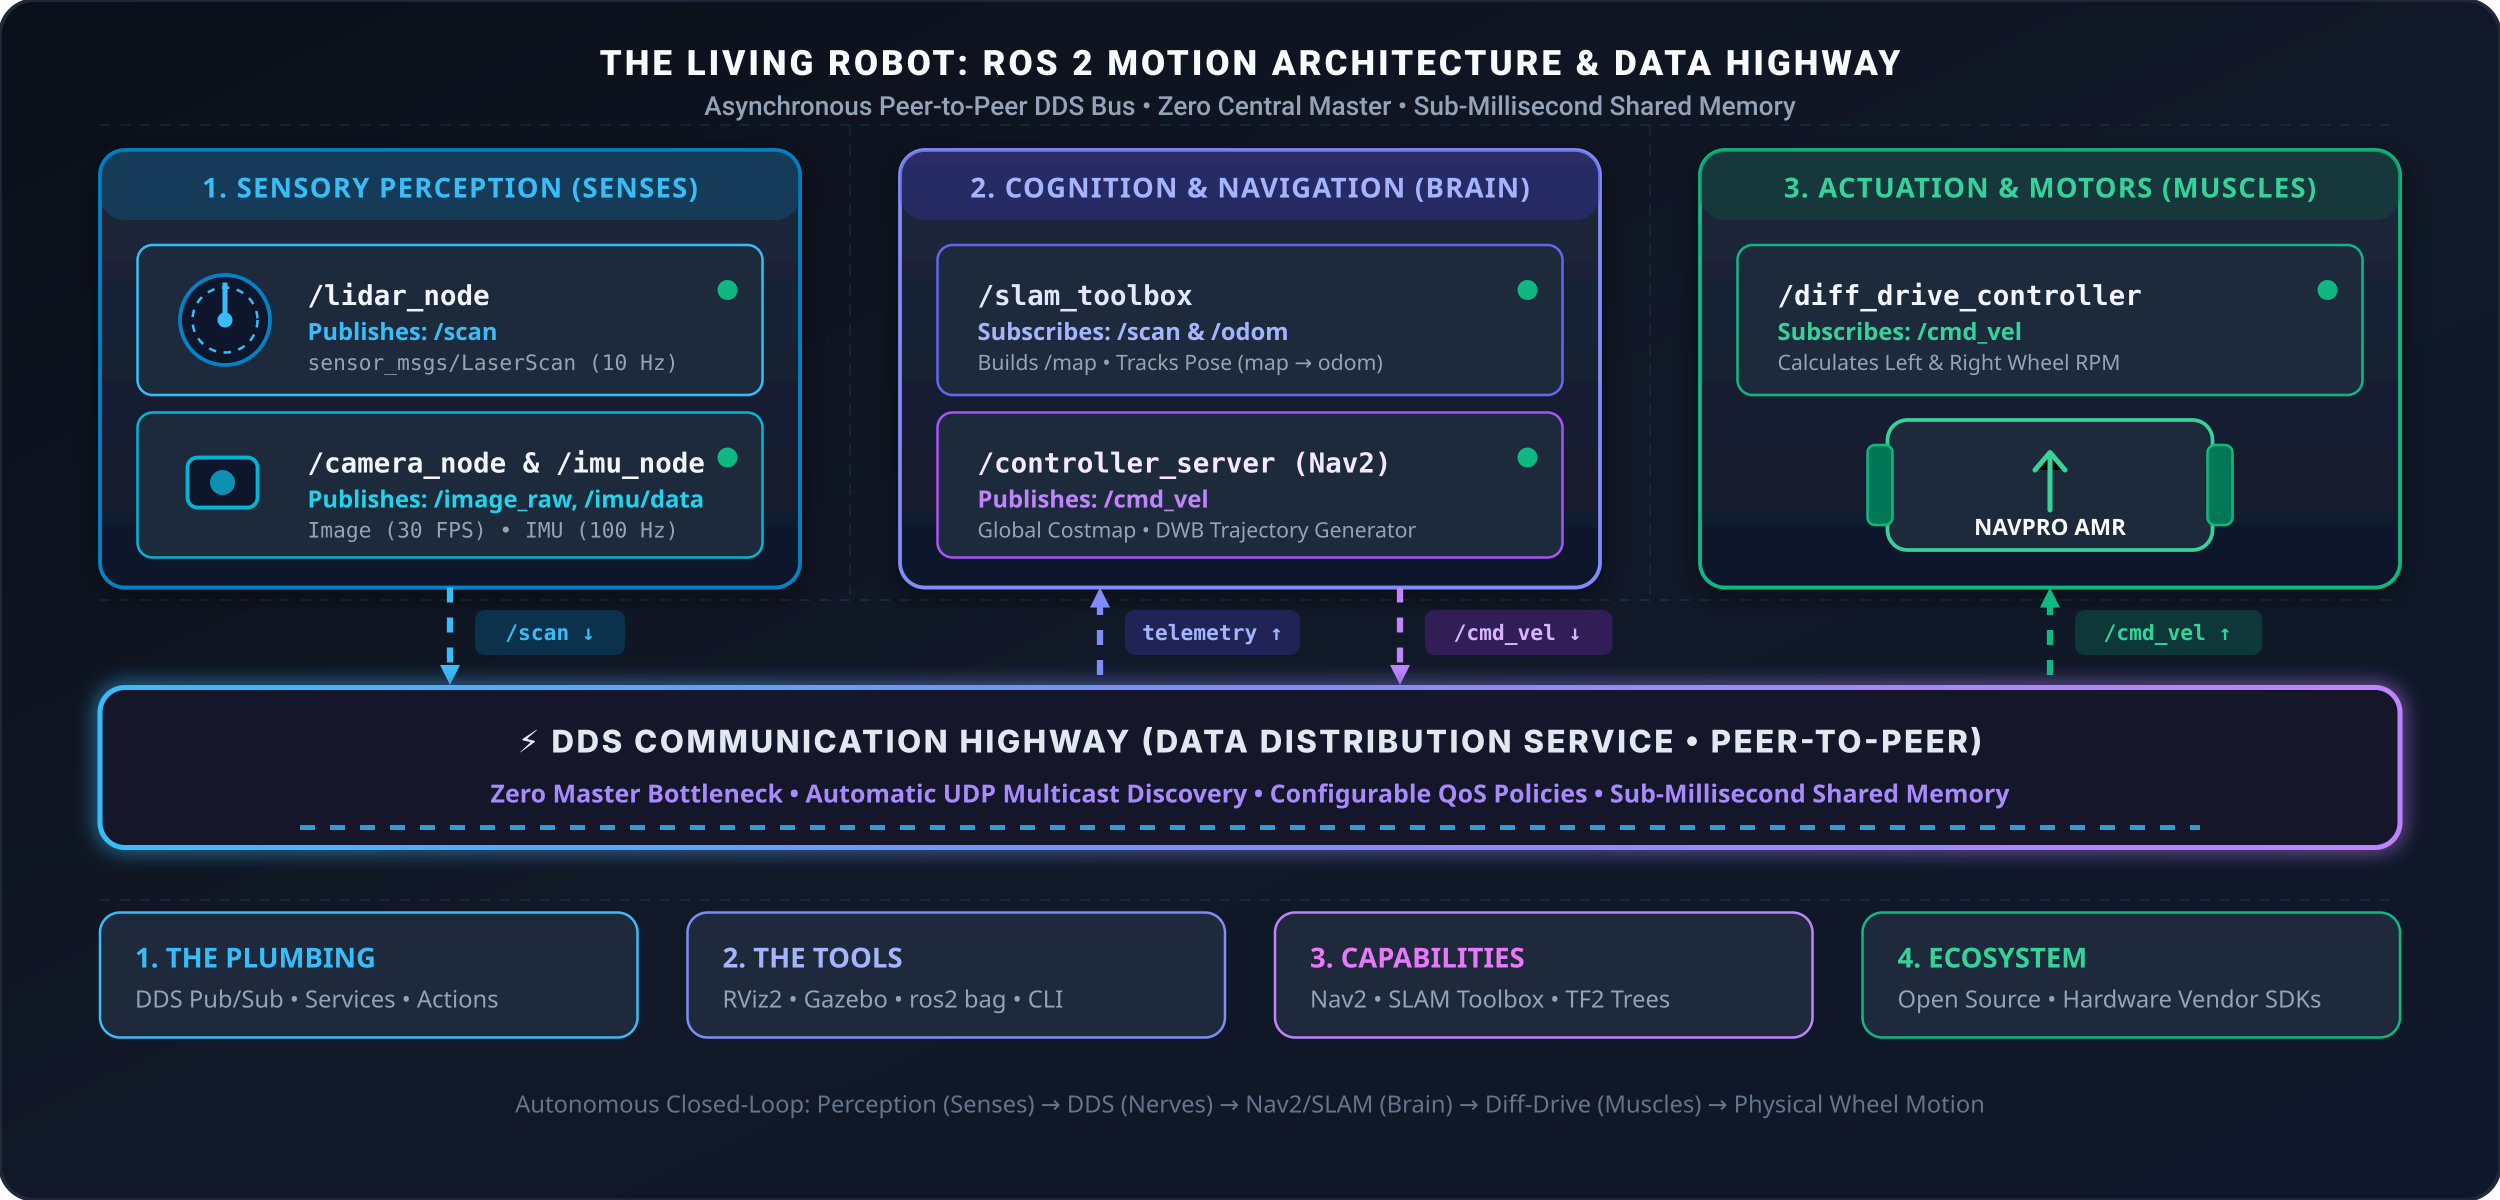
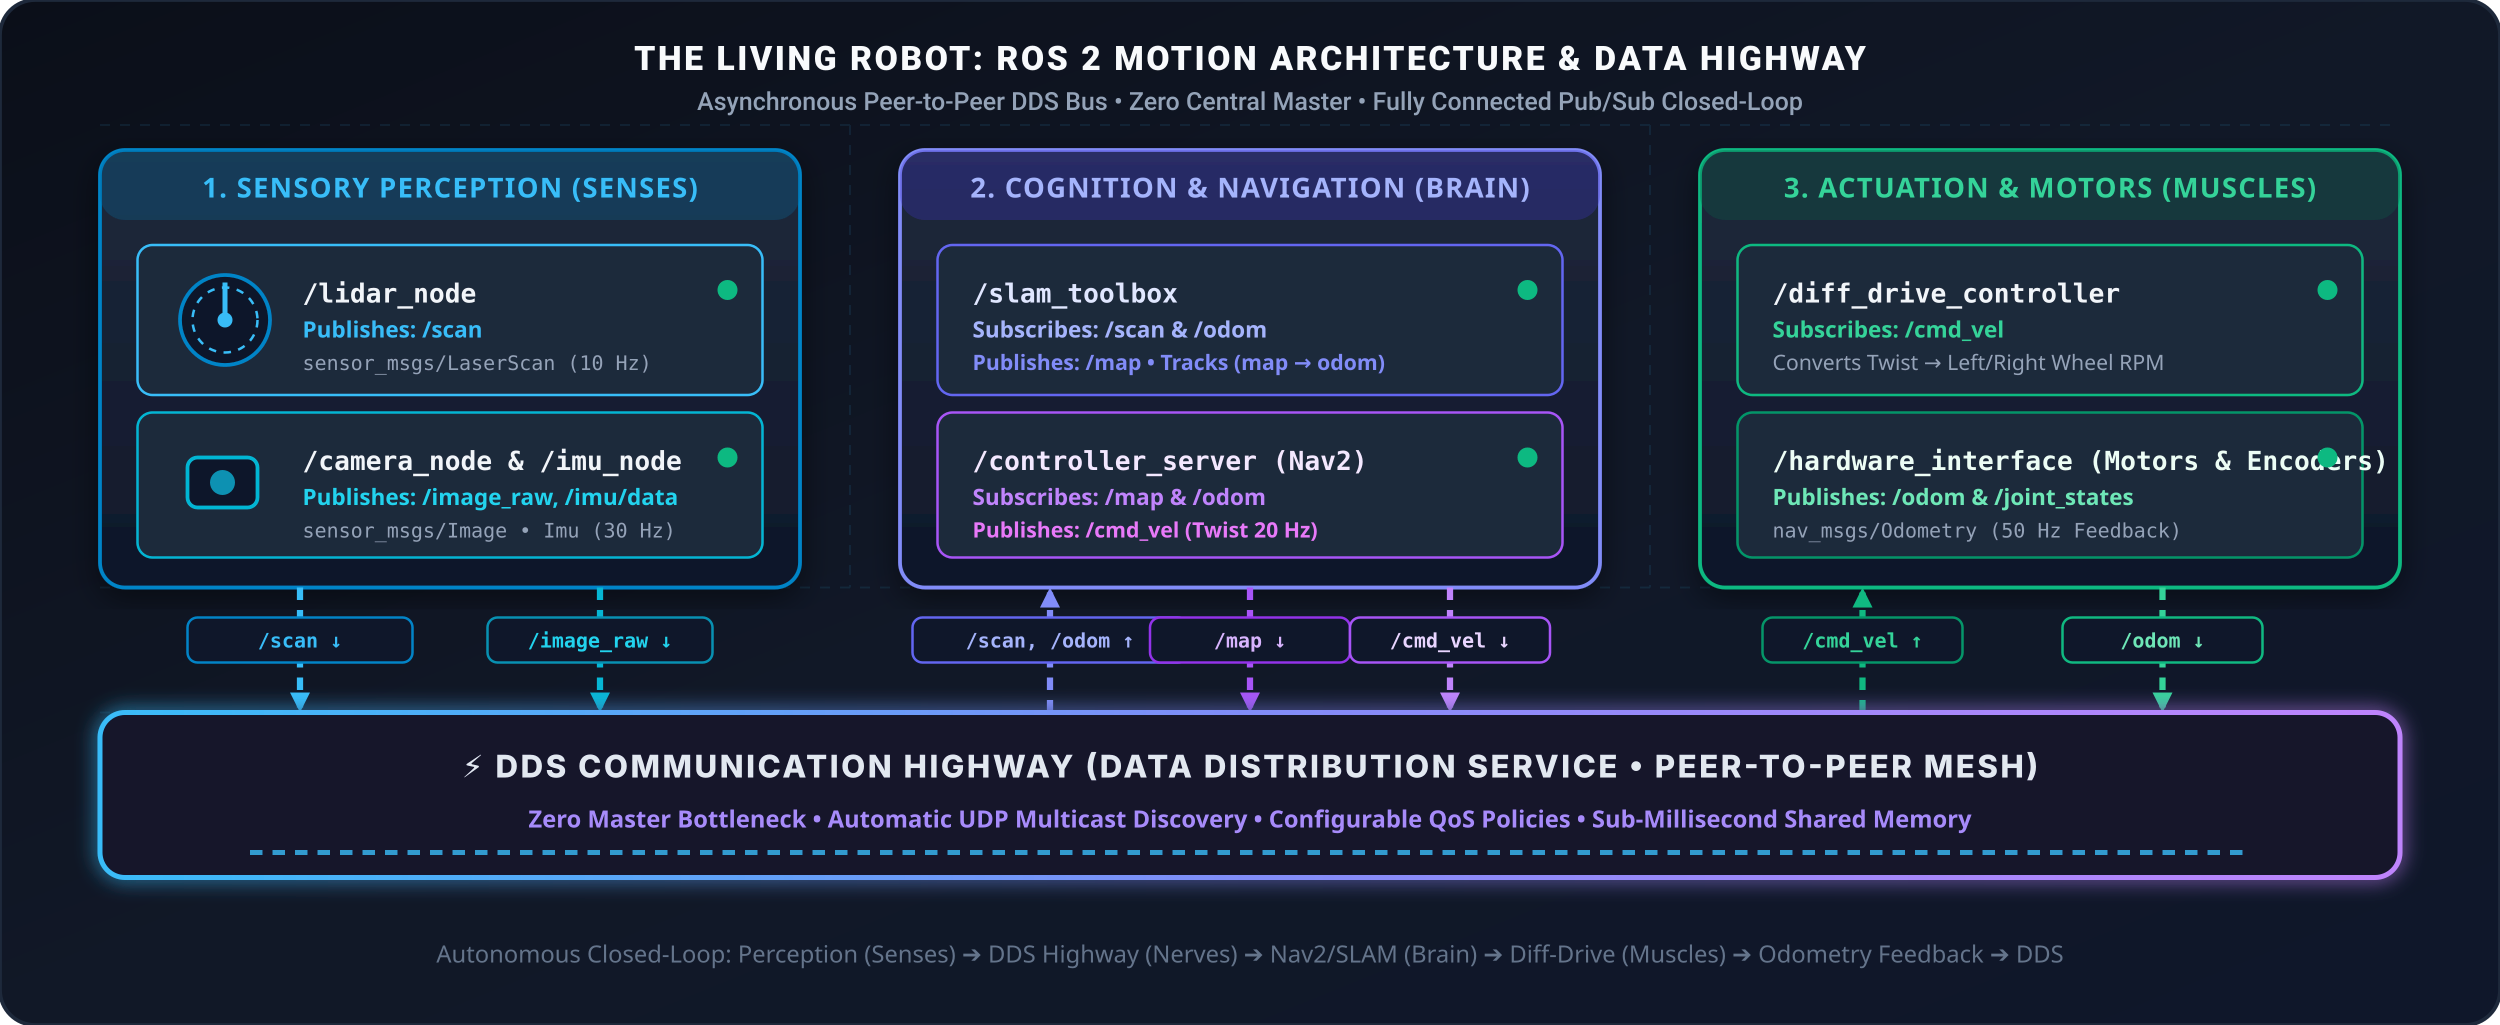
- <svg xmlns="http://www.w3.org/2000/svg" viewBox="0 0 1000 480" width="100%" height="100%">
+ <svg xmlns="http://www.w3.org/2000/svg" viewBox="0 0 1000 410" width="1000" height="410">
  <defs>
    <linearGradient id="bgGrad" x1="0%" y1="0%" x2="100%" y2="100%">
      <stop offset="0%" stop-color="#0b0f19" />
      <stop offset="50%" stop-color="#111827" />
      <stop offset="100%" stop-color="#0f172a" />
    </linearGradient>
    <linearGradient id="cardGrad" x1="0%" y1="0%" x2="0%" y2="100%">
      <stop offset="0%" stop-color="#1e293b" />
      <stop offset="100%" stop-color="#0f172a" />
    </linearGradient>
    <linearGradient id="ddsGrad" x1="0%" y1="0%" x2="100%" y2="0%">
      <stop offset="0%" stop-color="#38bdf8" />
      <stop offset="50%" stop-color="#818cf8" />
      <stop offset="100%" stop-color="#c084fc" />
    </linearGradient>
    <filter id="glowCyan" x="-20%" y="-20%" width="140%" height="140%">
      <feGaussianBlur stdDeviation="3" result="blur" />
      <feComposite in="SourceGraphic" in2="blur" operator="over" />
    </filter>
    <filter id="glowPurple" x="-20%" y="-20%" width="140%" height="140%">
      <feGaussianBlur stdDeviation="4" result="blur" />
      <feComposite in="SourceGraphic" in2="blur" operator="over" />
    </filter>
    <filter id="shadowBox" x="-5%" y="-5%" width="110%" height="110%">
      <feDropShadow dx="0" dy="4" stdDeviation="6" flood-color="#000000" flood-opacity="0.45" />
    </filter>
    <style>
-       @keyframes dashMove {
-         from { stroke-dashoffset: 48; }
+       @keyframes dashDown {
+         from { stroke-dashoffset: 24; }
        to { stroke-dashoffset: 0; }
      }
-       @keyframes dashMoveReverse {
+       @keyframes dashUp {
        from { stroke-dashoffset: 0; }
-         to { stroke-dashoffset: 48; }
+         to { stroke-dashoffset: 24; }
      }
      @keyframes pulseNode {
        0%, 100% { transform: scale(1); opacity: 0.9; }
        50% { transform: scale(1.05); opacity: 1; }
      }
      @keyframes radarRotate {
        from { transform: rotate(0deg); }
        to { transform: rotate(360deg); }
      }
-       @keyframes floatChassis {
-         0%, 100% { transform: translateY(0px); }
-         50% { transform: translateY(-3px); }
-       }
      .animated-flow-cyan {
-         stroke-dasharray: 6 6;
-         animation: dashMove 1.5s linear infinite;
-       }
-       .animated-flow-purple {
-         stroke-dasharray: 6 6;
-         animation: dashMove 1.8s linear infinite;
-       }
-       .animated-flow-emerald {
-         stroke-dasharray: 6 6;
-         animation: dashMove 1.5s linear infinite;
+         stroke-dasharray: 5 4;
+         animation: dashDown 1.2s linear infinite;
+       }
+       .animated-flow-teal {
+         stroke-dasharray: 5 4;
+         animation: dashDown 1.3s linear infinite;
+       }
+       .animated-flow-purple-up {
+         stroke-dasharray: 5 4;
+         animation: dashUp 1.4s linear infinite;
+       }
+       .animated-flow-purple-down {
+         stroke-dasharray: 5 4;
+         animation: dashDown 1.4s linear infinite;
+       }
+       .animated-flow-emerald-up {
+         stroke-dasharray: 5 4;
+         animation: dashUp 1.2s linear infinite;
+       }
+       .animated-flow-emerald-down {
+         stroke-dasharray: 5 4;
+         animation: dashDown 1.2s linear infinite;
      }
      .radar-arm {
-         transform-origin: 35px 36px;
+         transform-origin: 35px 30px;
        animation: radarRotate 2.5s linear infinite;
      }
      .pulse-beacon {
        animation: pulseNode 1.8s ease-in-out infinite;
      }
-       .robot-chassis {
-         animation: floatChassis 3s ease-in-out infinite;
-       }
    </style>
  </defs>
-   <rect width="1000" height="480" rx="14" fill="url(#bgGrad)" stroke="#1e293b" stroke-width="1.5" />
-   <g opacity="0.12" stroke="#38bdf8" stroke-width="0.75" stroke-dasharray="4 4">
+   <rect width="1000" height="410" rx="14" fill="url(#bgGrad)" stroke="#1e293b" stroke-width="1.5" />
+   <g opacity="0.1" stroke="#38bdf8" stroke-width="0.75" stroke-dasharray="4 4">
    <line x1="40" y1="50" x2="960" y2="50" />
-     <line x1="40" y1="240" x2="960" y2="240" />
-     <line x1="40" y1="360" x2="960" y2="360" />
-     <line x1="340" y1="50" x2="340" y2="240" />
-     <line x1="660" y1="50" x2="660" y2="240" />
-   </g>
-   <text x="500" y="30" fill="#f8fafc" font-family="-apple-system, BlinkMacSystemFont, 'Segoe UI', Roboto, sans-serif" font-size="14" font-weight="800" text-anchor="middle" letter-spacing="1.2">
+     <line x1="40" y1="235" x2="960" y2="235" />
+     <line x1="40" y1="285" x2="960" y2="285" />
+     <line x1="340" y1="50" x2="340" y2="235" />
+     <line x1="660" y1="50" x2="660" y2="235" />
+   </g>
+   <text x="500" y="28" fill="#f8fafc" font-family="-apple-system, BlinkMacSystemFont, 'Segoe UI', Roboto, sans-serif" font-size="13.5" font-weight="800" text-anchor="middle" letter-spacing="1">
    THE LIVING ROBOT: ROS 2 MOTION ARCHITECTURE &amp; DATA HIGHWAY
  </text>
-   <text x="500" y="46" fill="#94a3b8" font-family="-apple-system, BlinkMacSystemFont, 'Segoe UI', Roboto, sans-serif" font-size="10.5" font-weight="500" text-anchor="middle">
-     Asynchronous Peer-to-Peer DDS Bus • Zero Central Master • Sub-Millisecond Shared Memory
+   <text x="500" y="44" fill="#94a3b8" font-family="-apple-system, BlinkMacSystemFont, 'Segoe UI', Roboto, sans-serif" font-size="10" font-weight="500" text-anchor="middle">
+     Asynchronous Peer-to-Peer DDS Bus • Zero Central Master • Fully Connected Pub/Sub Closed-Loop
  </text>
  <g transform="translate(40, 60)" filter="url(#shadowBox)">
    <rect width="280" height="175" rx="10" fill="url(#cardGrad)" stroke="#0284c7" stroke-width="1.5" />
    <rect width="280" height="28" rx="10" fill="#0369a1" fill-opacity="0.3" />
    <text x="140" y="19" fill="#38bdf8" font-family="system-ui, sans-serif" font-size="11" font-weight="800" text-anchor="middle" letter-spacing="0.5">
      1. SENSORY PERCEPTION (SENSES)
    </text>
    <g transform="translate(15, 38)">
      <rect width="250" height="60" rx="6" fill="#1e293b" stroke="#38bdf8" stroke-width="1" />
      <circle cx="35" cy="30" r="18" fill="#0f172a" stroke="#0284c7" stroke-width="1.5" />
      <circle cx="35" cy="30" r="13" fill="none" stroke="#38bdf8" stroke-width="1" stroke-dasharray="3 3" />
-       <line x1="35" y1="30" x2="35" y2="15" stroke="#38bdf8" stroke-width="2" class="radar-arm" style="transform-origin: 35px 30px;" />
+       <line x1="35" y1="30" x2="35" y2="15" stroke="#38bdf8" stroke-width="2" class="radar-arm" />
      <circle cx="35" cy="30" r="3" fill="#38bdf8" />
-       <text x="68" y="24" fill="#f1f5f9" font-family="monospace" font-size="11" font-weight="700">/lidar_node</text>
-       <text x="68" y="38" fill="#38bdf8" font-family="system-ui, sans-serif" font-size="9.5" font-weight="600">Publishes: /scan</text>
-       <text x="68" y="50" fill="#94a3b8" font-family="monospace" font-size="8.5">sensor_msgs/LaserScan (10 Hz)</text>
+       <text x="66" y="23" fill="#f1f5f9" font-family="monospace" font-size="10.5" font-weight="700">/lidar_node</text>
+       <text x="66" y="37" fill="#38bdf8" font-family="system-ui, sans-serif" font-size="9" font-weight="600">Publishes: /scan</text>
+       <text x="66" y="50" fill="#94a3b8" font-family="monospace" font-size="8">sensor_msgs/LaserScan (10 Hz)</text>
      <circle cx="236" cy="18" r="4" fill="#10b981" class="pulse-beacon" />
    </g>
    <g transform="translate(15, 105)">
      <rect width="250" height="58" rx="6" fill="#1e293b" stroke="#06b6d4" stroke-width="1" />
      <rect x="20" y="18" width="28" height="20" rx="4" fill="#0f172a" stroke="#06b6d4" stroke-width="1.5" />
      <circle cx="34" cy="28" r="5" fill="#0891b2" />
-       <text x="68" y="24" fill="#f1f5f9" font-family="monospace" font-size="11" font-weight="700">/camera_node &amp; /imu_node</text>
-       <text x="68" y="38" fill="#22d3ee" font-family="system-ui, sans-serif" font-size="9.5" font-weight="600">Publishes: /image_raw, /imu/data</text>
-       <text x="68" y="50" fill="#94a3b8" font-family="monospace" font-size="8.5">Image (30 FPS) • IMU (100 Hz)</text>
+       <text x="66" y="23" fill="#f1f5f9" font-family="monospace" font-size="10.5" font-weight="700">/camera_node &amp; /imu_node</text>
+       <text x="66" y="37" fill="#22d3ee" font-family="system-ui, sans-serif" font-size="9" font-weight="600">Publishes: /image_raw, /imu/data</text>
+       <text x="66" y="50" fill="#94a3b8" font-family="monospace" font-size="8">sensor_msgs/Image • Imu (30 Hz)</text>
      <circle cx="236" cy="18" r="4" fill="#10b981" class="pulse-beacon" />
    </g>
  </g>
  <g transform="translate(360, 60)" filter="url(#shadowBox)">
    <rect width="280" height="175" rx="10" fill="url(#cardGrad)" stroke="#818cf8" stroke-width="1.5" />
    <rect width="280" height="28" rx="10" fill="#4338ca" fill-opacity="0.3" />
    <text x="140" y="19" fill="#a5b4fc" font-family="system-ui, sans-serif" font-size="11" font-weight="800" text-anchor="middle" letter-spacing="0.5">
      2. COGNITION &amp; NAVIGATION (BRAIN)
    </text>
    <g transform="translate(15, 38)">
      <rect width="250" height="60" rx="6" fill="#1e293b" stroke="#6366f1" stroke-width="1" />
-       <text x="16" y="24" fill="#e0e7ff" font-family="monospace" font-size="11" font-weight="700">/slam_toolbox</text>
-       <text x="16" y="38" fill="#a5b4fc" font-family="system-ui, sans-serif" font-size="9.5" font-weight="600">Subscribes: /scan &amp; /odom</text>
-       <text x="16" y="50" fill="#94a3b8" font-family="system-ui, sans-serif" font-size="8.5">Builds /map • Tracks Pose (map → odom)</text>
+       <text x="14" y="23" fill="#e0e7ff" font-family="monospace" font-size="10.5" font-weight="700">/slam_toolbox</text>
+       <text x="14" y="37" fill="#a5b4fc" font-family="system-ui, sans-serif" font-size="9" font-weight="600">Subscribes: /scan &amp; /odom</text>
+       <text x="14" y="50" fill="#818cf8" font-family="system-ui, sans-serif" font-size="8.5" font-weight="600">Publishes: /map • Tracks (map → odom)</text>
      <circle cx="236" cy="18" r="4" fill="#10b981" class="pulse-beacon" />
    </g>
    <g transform="translate(15, 105)">
      <rect width="250" height="58" rx="6" fill="#1e293b" stroke="#a855f7" stroke-width="1" />
-       <text x="16" y="24" fill="#f3e8ff" font-family="monospace" font-size="11" font-weight="700">/controller_server (Nav2)</text>
-       <text x="16" y="38" fill="#c084fc" font-family="system-ui, sans-serif" font-size="9.5" font-weight="600">Publishes: /cmd_vel</text>
-       <text x="16" y="50" fill="#94a3b8" font-family="system-ui, sans-serif" font-size="8.5">Global Costmap • DWB Trajectory Generator</text>
+       <text x="14" y="23" fill="#f3e8ff" font-family="monospace" font-size="10.5" font-weight="700">/controller_server (Nav2)</text>
+       <text x="14" y="37" fill="#c084fc" font-family="system-ui, sans-serif" font-size="9" font-weight="600">Subscribes: /map &amp; /odom</text>
+       <text x="14" y="50" fill="#e879f9" font-family="system-ui, sans-serif" font-size="8.5" font-weight="600">Publishes: /cmd_vel (Twist 20 Hz)</text>
      <circle cx="236" cy="18" r="4" fill="#10b981" class="pulse-beacon" />
    </g>
  </g>
  <g transform="translate(680, 60)" filter="url(#shadowBox)">
    <rect width="280" height="175" rx="10" fill="url(#cardGrad)" stroke="#10b981" stroke-width="1.5" />
    <rect width="280" height="28" rx="10" fill="#065f46" fill-opacity="0.3" />
    <text x="140" y="19" fill="#34d399" font-family="system-ui, sans-serif" font-size="11" font-weight="800" text-anchor="middle" letter-spacing="0.5">
      3. ACTUATION &amp; MOTORS (MUSCLES)
    </text>
    <g transform="translate(15, 38)">
      <rect width="250" height="60" rx="6" fill="#1e293b" stroke="#10b981" stroke-width="1" />
-       <text x="16" y="24" fill="#f1f5f9" font-family="monospace" font-size="11" font-weight="700">/diff_drive_controller</text>
-       <text x="16" y="38" fill="#34d399" font-family="system-ui, sans-serif" font-size="9.5" font-weight="600">Subscribes: /cmd_vel</text>
-       <text x="16" y="50" fill="#94a3b8" font-family="system-ui, sans-serif" font-size="8.5">Calculates Left &amp; Right Wheel RPM</text>
-       <circle cx="236" cy="18" r="4" fill="#10b981" class="pulse-beacon" />
-     </g>
-     <g transform="translate(75, 108)" class="robot-chassis">
-       <rect width="130" height="52" rx="8" fill="#1e293b" stroke="#34d399" stroke-width="1.5" />
-       <rect x="-8" y="10" width="10" height="32" rx="3" fill="#047857" stroke="#10b981" stroke-width="1" />
-       <rect x="128" y="10" width="10" height="32" rx="3" fill="#047857" stroke="#10b981" stroke-width="1" />
-       <path d="M 65 36 L 65 14 M 59 20 L 65 13 L 71 20" stroke="#34d399" stroke-width="2" stroke-linecap="round" stroke-linejoin="round" />
-       <text x="65" y="46" fill="#f8fafc" font-family="system-ui, sans-serif" font-size="9" font-weight="800" text-anchor="middle">NAVPRO AMR</text>
-     </g>
-   </g>
-   <path d="M 180 235 L 180 270" fill="none" stroke="#38bdf8" stroke-width="2.5" class="animated-flow-cyan" />
-   <polygon points="176,266 180,274 184,266" fill="#38bdf8" />
-   <rect x="190" y="244" width="60" height="18" rx="4" fill="#0284c7" fill-opacity="0.25" />
-   <text x="220" y="256" fill="#38bdf8" font-family="monospace" font-size="8.5" font-weight="700" text-anchor="middle">/scan ↓</text>
-   <path d="M 440 270 L 440 235" fill="none" stroke="#818cf8" stroke-width="2.5" class="animated-flow-purple" />
-   <polygon points="436,243 440,235 444,243" fill="#818cf8" />
-   <rect x="450" y="244" width="70" height="18" rx="4" fill="#4f46e5" fill-opacity="0.25" />
-   <text x="485" y="256" fill="#a5b4fc" font-family="monospace" font-size="8.5" font-weight="700" text-anchor="middle">telemetry ↑</text>
-   <path d="M 560 235 L 560 270" fill="none" stroke="#c084fc" stroke-width="2.5" class="animated-flow-purple" />
-   <polygon points="556,266 560,274 564,266" fill="#c084fc" />
-   <rect x="570" y="244" width="75" height="18" rx="4" fill="#9333ea" fill-opacity="0.25" />
-   <text x="607" y="256" fill="#d8b4fe" font-family="monospace" font-size="8.5" font-weight="700" text-anchor="middle">/cmd_vel ↓</text>
-   <path d="M 820 270 L 820 235" fill="none" stroke="#10b981" stroke-width="2.5" class="animated-flow-emerald" />
-   <polygon points="816,243 820,235 824,243" fill="#10b981" />
-   <rect x="830" y="244" width="75" height="18" rx="4" fill="#059669" fill-opacity="0.25" />
-   <text x="867" y="256" fill="#34d399" font-family="monospace" font-size="8.5" font-weight="700" text-anchor="middle">/cmd_vel ↑</text>
-   <g transform="translate(40, 275)" filter="url(#glowPurple)">
-     <rect width="920" height="64" rx="10" fill="#13122b" stroke="url(#ddsGrad)" stroke-width="2" />
+       <text x="14" y="23" fill="#f1f5f9" font-family="monospace" font-size="10.5" font-weight="700">/diff_drive_controller</text>
+       <text x="14" y="37" fill="#34d399" font-family="system-ui, sans-serif" font-size="9" font-weight="600">Subscribes: /cmd_vel</text>
+       <text x="14" y="50" fill="#94a3b8" font-family="system-ui, sans-serif" font-size="8.5">Converts Twist → Left/Right Wheel RPM</text>
+       <circle cx="236" cy="18" r="4" fill="#10b981" class="pulse-beacon" />
+     </g>
+     <g transform="translate(15, 105)">
+       <rect width="250" height="58" rx="6" fill="#1e293b" stroke="#059669" stroke-width="1" />
+       <text x="14" y="23" fill="#ecfdf5" font-family="monospace" font-size="10.5" font-weight="700">/hardware_interface (Motors &amp; Encoders)</text>
+       <text x="14" y="37" fill="#6ee7b7" font-family="system-ui, sans-serif" font-size="9" font-weight="600">Publishes: /odom &amp; /joint_states</text>
+       <text x="14" y="50" fill="#94a3b8" font-family="monospace" font-size="8">nav_msgs/Odometry (50 Hz Feedback)</text>
+       <circle cx="236" cy="18" r="4" fill="#10b981" class="pulse-beacon" />
+     </g>
+   </g>
+   <g>
+     <line x1="120" y1="235" x2="120" y2="283" stroke="#38bdf8" stroke-width="2.5" class="animated-flow-cyan" />
+     <polygon points="116,277 120,285 124,277" fill="#38bdf8" />
+     <rect x="75" y="247" width="90" height="18" rx="4" fill="#0f172a" stroke="#0284c7" stroke-width="1" />
+     <text x="120" y="259" fill="#38bdf8" font-family="monospace" font-size="8" font-weight="700" text-anchor="middle">/scan ↓</text>
+   </g>
+   <g>
+     <line x1="240" y1="235" x2="240" y2="283" stroke="#06b6d4" stroke-width="2.5" class="animated-flow-teal" />
+     <polygon points="236,277 240,285 244,277" fill="#06b6d4" />
+     <rect x="195" y="247" width="90" height="18" rx="4" fill="#0f172a" stroke="#0891b2" stroke-width="1" />
+     <text x="240" y="259" fill="#22d3ee" font-family="monospace" font-size="8" font-weight="700" text-anchor="middle">/image_raw ↓</text>
+   </g>
+   <g>
+     <line x1="420" y1="285" x2="420" y2="237" stroke="#818cf8" stroke-width="2.5" class="animated-flow-purple-up" />
+     <polygon points="416,243 420,235 424,243" fill="#818cf8" />
+     <rect x="365" y="247" width="110" height="18" rx="4" fill="#0f172a" stroke="#6366f1" stroke-width="1" />
+     <text x="420" y="259" fill="#a5b4fc" font-family="monospace" font-size="8" font-weight="700" text-anchor="middle">/scan, /odom ↑</text>
+   </g>
+   <g>
+     <line x1="500" y1="235" x2="500" y2="283" stroke="#a855f7" stroke-width="2.5" class="animated-flow-purple-down" />
+     <polygon points="496,277 500,285 504,277" fill="#a855f7" />
+     <rect x="460" y="247" width="80" height="18" rx="4" fill="#0f172a" stroke="#9333ea" stroke-width="1" />
+     <text x="500" y="259" fill="#d8b4fe" font-family="monospace" font-size="8" font-weight="700" text-anchor="middle">/map ↓</text>
+   </g>
+   <g>
+     <line x1="580" y1="235" x2="580" y2="283" stroke="#c084fc" stroke-width="2.5" class="animated-flow-purple-down" />
+     <polygon points="576,277 580,285 584,277" fill="#c084fc" />
+     <rect x="540" y="247" width="80" height="18" rx="4" fill="#0f172a" stroke="#a855f7" stroke-width="1" />
+     <text x="580" y="259" fill="#e9d5ff" font-family="monospace" font-size="8" font-weight="700" text-anchor="middle">/cmd_vel ↓</text>
+   </g>
+   <g>
+     <line x1="745" y1="285" x2="745" y2="237" stroke="#10b981" stroke-width="2.5" class="animated-flow-emerald-up" />
+     <polygon points="741,243 745,235 749,243" fill="#10b981" />
+     <rect x="705" y="247" width="80" height="18" rx="4" fill="#0f172a" stroke="#059669" stroke-width="1" />
+     <text x="745" y="259" fill="#34d399" font-family="monospace" font-size="8" font-weight="700" text-anchor="middle">/cmd_vel ↑</text>
+   </g>
+   <g>
+     <line x1="865" y1="235" x2="865" y2="283" stroke="#34d399" stroke-width="2.5" class="animated-flow-emerald-down" />
+     <polygon points="861,277 865,285 869,277" fill="#34d399" />
+     <rect x="825" y="247" width="80" height="18" rx="4" fill="#0f172a" stroke="#10b981" stroke-width="1" />
+     <text x="865" y="259" fill="#6ee7b7" font-family="monospace" font-size="8" font-weight="700" text-anchor="middle">/odom ↓</text>
+   </g>
+   <g transform="translate(40, 285)" filter="url(#glowPurple)">
+     <rect width="920" height="66" rx="10" fill="#13122b" stroke="url(#ddsGrad)" stroke-width="2" />
    <text x="460" y="26" fill="#e2e8f0" font-family="-apple-system, BlinkMacSystemFont, sans-serif" font-size="12.5" font-weight="800" text-anchor="middle" letter-spacing="1">
-       ⚡ DDS COMMUNICATION HIGHWAY (DATA DISTRIBUTION SERVICE • PEER-TO-PEER)
-     </text>
-     <text x="460" y="46" fill="#a78bfa" font-family="system-ui, sans-serif" font-size="10" font-weight="600" text-anchor="middle">
+       ⚡ DDS COMMUNICATION HIGHWAY (DATA DISTRIBUTION SERVICE • PEER-TO-PEER MESH)
+     </text>
+     <text x="460" y="46" fill="#a78bfa" font-family="system-ui, sans-serif" font-size="9.5" font-weight="600" text-anchor="middle">
      Zero Master Bottleneck • Automatic UDP Multicast Discovery • Configurable QoS Policies • Sub-Millisecond Shared Memory
    </text>
-     <line x1="80" y1="56" x2="840" y2="56" stroke="#38bdf8" stroke-width="2" class="animated-flow-cyan" opacity="0.8" />
-   </g>
-   <g transform="translate(40, 365)">
-     <g transform="translate(0, 0)">
-       <rect width="215" height="50" rx="8" fill="#1e293b" stroke="#38bdf8" stroke-width="1" />
-       <text x="14" y="22" fill="#38bdf8" font-family="system-ui, sans-serif" font-size="11" font-weight="800">1. THE PLUMBING</text>
-       <text x="14" y="38" fill="#94a3b8" font-family="system-ui, sans-serif" font-size="9.5">DDS Pub/Sub • Services • Actions</text>
-     </g>
-     <g transform="translate(235, 0)">
-       <rect width="215" height="50" rx="8" fill="#1e293b" stroke="#818cf8" stroke-width="1" />
-       <text x="14" y="22" fill="#a5b4fc" font-family="system-ui, sans-serif" font-size="11" font-weight="800">2. THE TOOLS</text>
-       <text x="14" y="38" fill="#94a3b8" font-family="system-ui, sans-serif" font-size="9.5">RViz2 • Gazebo • ros2 bag • CLI</text>
-     </g>
-     <g transform="translate(470, 0)">
-       <rect width="215" height="50" rx="8" fill="#1e293b" stroke="#c084fc" stroke-width="1" />
-       <text x="14" y="22" fill="#e879f9" font-family="system-ui, sans-serif" font-size="11" font-weight="800">3. CAPABILITIES</text>
-       <text x="14" y="38" fill="#94a3b8" font-family="system-ui, sans-serif" font-size="9.5">Nav2 • SLAM Toolbox • TF2 Trees</text>
-     </g>
-     <g transform="translate(705, 0)">
-       <rect width="215" height="50" rx="8" fill="#1e293b" stroke="#10b981" stroke-width="1" />
-       <text x="14" y="22" fill="#34d399" font-family="system-ui, sans-serif" font-size="11" font-weight="800">4. ECOSYSTEM</text>
-       <text x="14" y="38" fill="#94a3b8" font-family="system-ui, sans-serif" font-size="9.5">Open Source • Hardware Vendor SDKs</text>
-     </g>
-   </g>
-   <text x="500" y="445" fill="#64748b" font-family="system-ui, sans-serif" font-size="9.5" text-anchor="middle">
-     Autonomous Closed-Loop: Perception (Senses) → DDS (Nerves) → Nav2/SLAM (Brain) → Diff-Drive (Muscles) → Physical Wheel Motion
+     <line x1="60" y1="56" x2="860" y2="56" stroke="#38bdf8" stroke-width="2" class="animated-flow-cyan" opacity="0.8" />
+   </g>
+   <text x="500" y="385" fill="#64748b" font-family="system-ui, sans-serif" font-size="9.5" text-anchor="middle">
+     Autonomous Closed-Loop: Perception (Senses) ➔ DDS Highway (Nerves) ➔ Nav2/SLAM (Brain) ➔ Diff-Drive (Muscles) ➔ Odometry Feedback ➔ DDS
  </text>
</svg>
